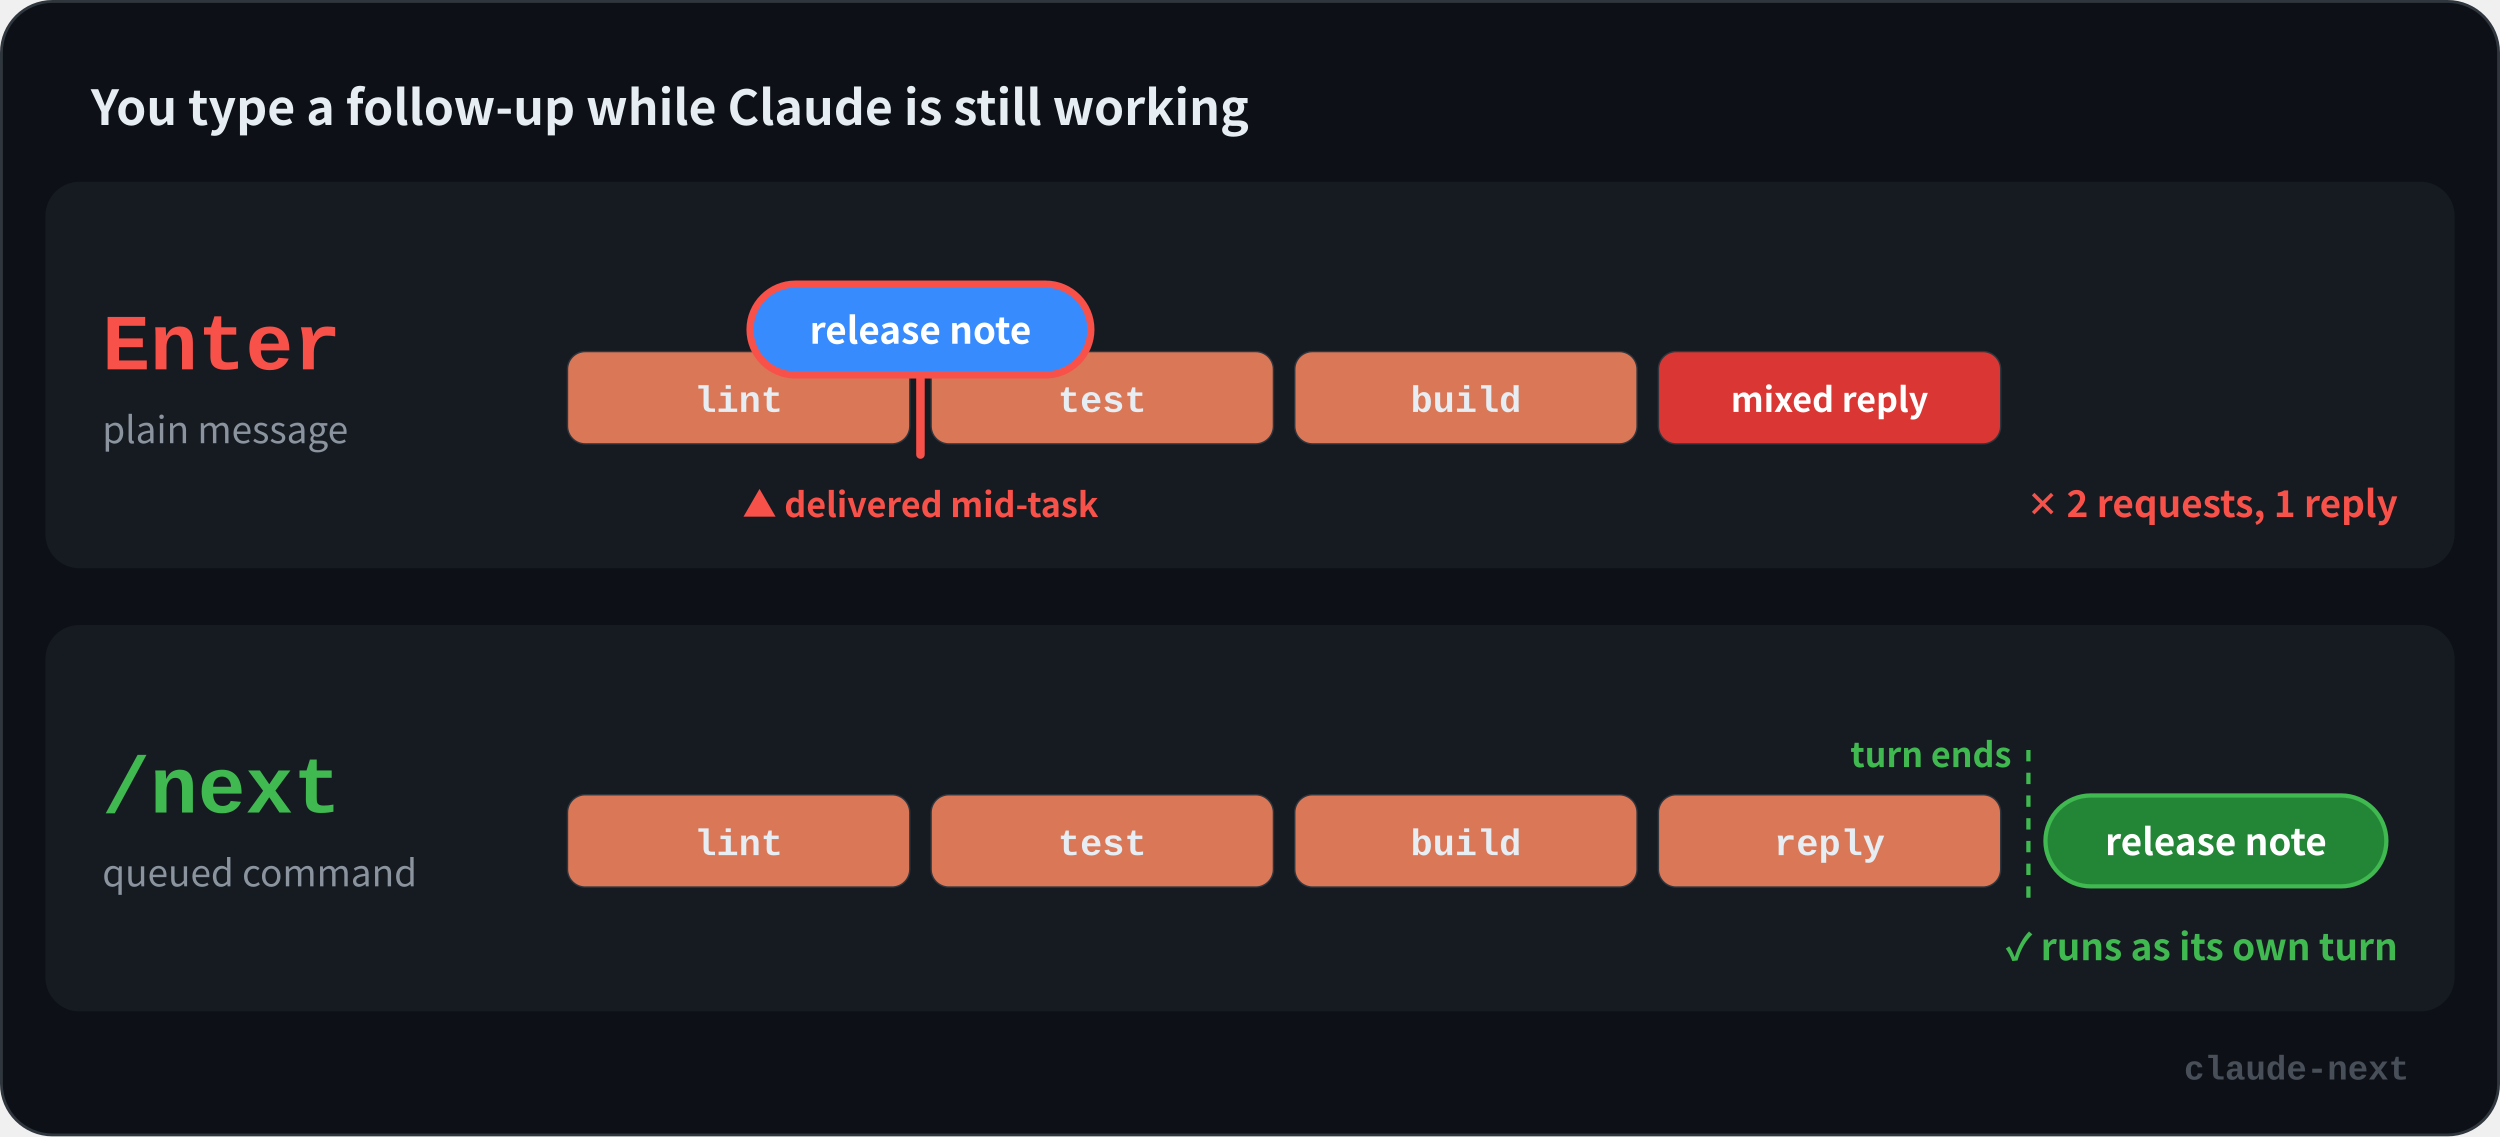
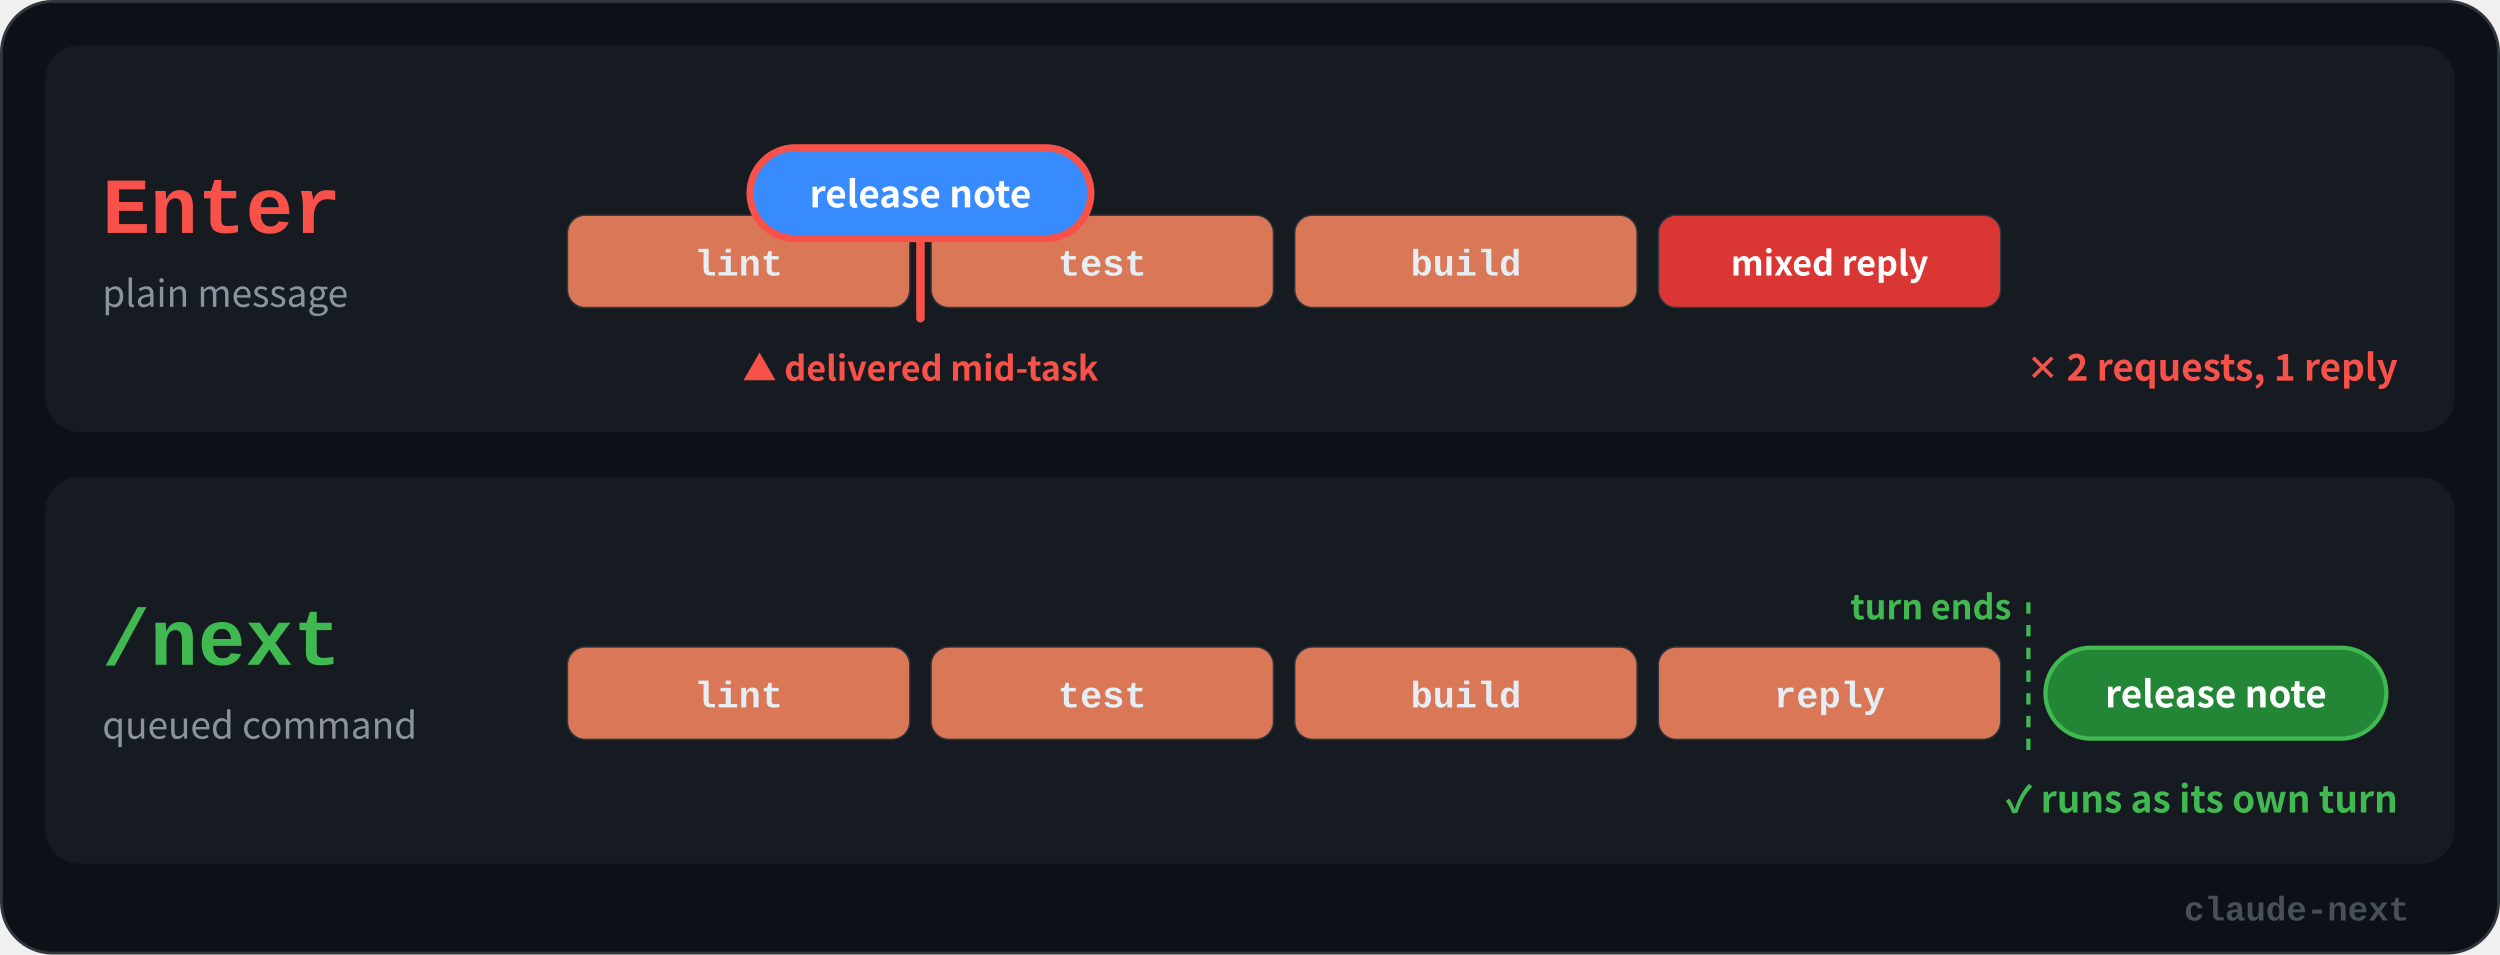
- <svg xmlns="http://www.w3.org/2000/svg" width="880" height="400" viewBox="0 0 880 400" role="img" lang="en">
+ <svg xmlns="http://www.w3.org/2000/svg" width="880" height="336" viewBox="0 0 880 336" role="img" lang="en">
  <style>
@keyframes p10{0.00%{transform:scaleX(1)} 18.86%{transform:scaleX(1)} 18.95%{transform:scaleX(0)} 21.05%{transform:scaleX(0)} 23.68%{transform:scaleX(0)} 38.60%{transform:scaleX(1)} 85.96%{transform:scaleX(1)} 100.00%{transform:scaleX(1)}}
.p10{animation:p10 11.4s linear infinite;transform-box:fill-box;transform-origin:0 50%}
@keyframes p11{0.00%{transform:scaleX(1)} 18.86%{transform:scaleX(1)} 18.95%{transform:scaleX(0)} 21.05%{transform:scaleX(0)} 38.60%{transform:scaleX(0)} 54.39%{transform:scaleX(1)} 85.96%{transform:scaleX(1)} 100.00%{transform:scaleX(1)}}
.p11{animation:p11 11.4s linear infinite;transform-box:fill-box;transform-origin:0 50%}
@keyframes p12{0.00%{transform:scaleX(1)} 18.86%{transform:scaleX(1)} 18.95%{transform:scaleX(0)} 21.05%{transform:scaleX(0)} 54.39%{transform:scaleX(0)} 68.42%{transform:scaleX(1)} 85.96%{transform:scaleX(1)} 100.00%{transform:scaleX(1)}}
.p12{animation:p12 11.4s linear infinite;transform-box:fill-box;transform-origin:0 50%}
@keyframes p13{0.00%{transform:scaleX(1)} 18.86%{transform:scaleX(1)} 18.95%{transform:scaleX(0)} 21.05%{transform:scaleX(0)} 68.42%{transform:scaleX(0)} 77.19%{transform:scaleX(1)} 85.96%{transform:scaleX(1)} 100.00%{transform:scaleX(1)}}
.p13{animation:p13 11.4s linear infinite;transform-box:fill-box;transform-origin:0 50%}
@keyframes mixfill{0.00%{fill:#da3633} 18.86%{fill:#da3633} 18.95%{fill:#d97757} 21.05%{fill:#d97757} 77.19%{fill:#d97757} 79.82%{fill:#da3633} 85.96%{fill:#da3633} 100.00%{fill:#da3633}}
.mixfill{animation:mixfill 11.4s linear infinite;}
@keyframes mixlabel0{0.00%{opacity:0} 18.86%{opacity:0} 18.95%{opacity:1} 21.05%{opacity:1} 77.19%{opacity:1} 79.82%{opacity:0} 85.96%{opacity:0} 100.00%{opacity:0}}
.mixlabel0{animation:mixlabel0 11.4s linear infinite;}
@keyframes mixlabel1{0.00%{opacity:1} 18.86%{opacity:1} 18.95%{opacity:0} 21.05%{opacity:0} 77.19%{opacity:0} 79.82%{opacity:1} 85.96%{opacity:1} 100.00%{opacity:1}}
.mixlabel1{animation:mixlabel1 11.4s linear infinite;}
@keyframes hint1{0.00%{opacity:0} 18.86%{opacity:0} 18.95%{opacity:0} 21.05%{opacity:0} 28.95%{opacity:0} 31.58%{opacity:1} 39.47%{opacity:1} 42.11%{opacity:0} 85.96%{opacity:0} 100.00%{opacity:0}}
.hint1{animation:hint1 11.4s linear infinite;}
@keyframes chip1{0.00%{transform:translate(0px,0px)} 18.86%{transform:translate(0px,0px)} 18.95%{transform:translate(448px,-22px)} 21.05%{transform:translate(448px,-22px)} 38.60%{transform:translate(448px,-22px)} 42.11%{transform:translate(0px,0px)} 85.96%{transform:translate(0px,0px)} 100.00%{transform:translate(0px,0px)}}
.chip1{animation:chip1 11.4s linear infinite;}
@keyframes hit{0.00%{stroke:#f85149} 18.86%{stroke:#f85149} 18.95%{stroke:#388bfd} 21.05%{stroke:#388bfd} 41.67%{stroke:#388bfd} 42.54%{stroke:#f85149} 85.96%{stroke:#f85149} 100.00%{stroke:#f85149}}
.hit{animation:hit 11.4s linear infinite;}
@keyframes mid{0.00%{opacity:1} 18.86%{opacity:1} 18.95%{opacity:0} 21.05%{opacity:0} 42.11%{opacity:0} 44.74%{opacity:1} 85.96%{opacity:1} 100.00%{opacity:1}}
.mid{animation:mid 11.4s linear infinite;}
@keyframes out1{0.00%{opacity:1} 18.86%{opacity:1} 18.95%{opacity:0} 21.05%{opacity:0} 78.95%{opacity:0} 81.58%{opacity:1} 85.96%{opacity:1} 100.00%{opacity:1}}
.out1{animation:out1 11.4s linear infinite;}
@keyframes chipin1{0.00%{opacity:1} 18.86%{opacity:1} 18.95%{opacity:0} 21.05%{opacity:0} 28.95%{opacity:0} 31.58%{opacity:1} 85.96%{opacity:1} 100.00%{opacity:1}}
.chipin1{animation:chipin1 11.4s linear infinite;}
@keyframes p20{0.00%{transform:scaleX(1)} 18.86%{transform:scaleX(1)} 18.95%{transform:scaleX(0)} 21.05%{transform:scaleX(0)} 23.68%{transform:scaleX(0)} 38.60%{transform:scaleX(1)} 85.96%{transform:scaleX(1)} 100.00%{transform:scaleX(1)}}
.p20{animation:p20 11.4s linear infinite;transform-box:fill-box;transform-origin:0 50%}
@keyframes p21{0.00%{transform:scaleX(1)} 18.86%{transform:scaleX(1)} 18.95%{transform:scaleX(0)} 21.05%{transform:scaleX(0)} 38.60%{transform:scaleX(0)} 54.39%{transform:scaleX(1)} 85.96%{transform:scaleX(1)} 100.00%{transform:scaleX(1)}}
.p21{animation:p21 11.4s linear infinite;transform-box:fill-box;transform-origin:0 50%}
@keyframes p22{0.00%{transform:scaleX(1)} 18.86%{transform:scaleX(1)} 18.95%{transform:scaleX(0)} 21.05%{transform:scaleX(0)} 54.39%{transform:scaleX(0)} 68.42%{transform:scaleX(1)} 85.96%{transform:scaleX(1)} 100.00%{transform:scaleX(1)}}
.p22{animation:p22 11.4s linear infinite;transform-box:fill-box;transform-origin:0 50%}
@keyframes p23{0.00%{transform:scaleX(1)} 18.86%{transform:scaleX(1)} 18.95%{transform:scaleX(0)} 21.05%{transform:scaleX(0)} 68.42%{transform:scaleX(0)} 77.19%{transform:scaleX(1)} 85.96%{transform:scaleX(1)} 100.00%{transform:scaleX(1)}}
.p23{animation:p23 11.4s linear infinite;transform-box:fill-box;transform-origin:0 50%}
@keyframes hint2{0.00%{opacity:0} 18.86%{opacity:0} 18.95%{opacity:0} 21.05%{opacity:0} 28.95%{opacity:0} 31.58%{opacity:1} 39.47%{opacity:1} 42.11%{opacity:0} 85.96%{opacity:0} 100.00%{opacity:0}}
.hint2{animation:hint2 11.4s linear infinite;}
@keyframes chip2{0.00%{transform:translate(0px,0px)} 18.86%{transform:translate(0px,0px)} 18.95%{transform:translate(-8px,-46px)} 21.05%{transform:translate(-8px,-46px)} 33.33%{transform:translate(-8px,-46px)} 36.84%{transform:translate(0px,0px)} 85.96%{transform:translate(0px,0px)} 100.00%{transform:translate(0px,0px)}}
.chip2{animation:chip2 11.4s linear infinite;}
@keyframes wait{0.00%{opacity:1} 18.86%{opacity:1} 18.95%{opacity:1} 21.05%{opacity:1} 36.84%{opacity:1} 43.86%{opacity:.45} 52.63%{opacity:1} 61.40%{opacity:.45} 70.18%{opacity:1} 85.96%{opacity:1} 100.00%{opacity:1}}
.wait{animation:wait 11.4s linear infinite;}
@keyframes go{0.00%{fill:#238636;stroke:#3fb950;stroke-dasharray:none} 18.86%{fill:#238636;stroke:#3fb950;stroke-dasharray:none} 18.95%{fill:#388bfd;stroke:#388bfd;stroke-dasharray:none} 21.05%{fill:#388bfd;stroke:#388bfd;stroke-dasharray:none} 36.84%{fill:#161b22;stroke:#8b949e;stroke-dasharray:5 4} 77.19%{fill:#161b22;stroke:#8b949e;stroke-dasharray:5 4} 79.82%{fill:#238636;stroke:#3fb950;stroke-dasharray:none} 85.96%{fill:#238636;stroke:#3fb950;stroke-dasharray:none} 100.00%{fill:#238636;stroke:#3fb950;stroke-dasharray:none}}
.go{animation:go 11.4s linear infinite;}
@keyframes queued{0.00%{opacity:0} 18.86%{opacity:0} 18.95%{opacity:0} 21.05%{opacity:0} 36.84%{opacity:0} 38.60%{opacity:1} 77.19%{opacity:1} 78.95%{opacity:0} 85.96%{opacity:0} 100.00%{opacity:0}}
.queued{animation:queued 11.4s linear infinite;}
@keyframes div{0.00%{opacity:1} 18.86%{opacity:1} 18.95%{opacity:0} 21.05%{opacity:0} 77.19%{opacity:0} 79.82%{opacity:1} 85.96%{opacity:1} 100.00%{opacity:1}}
.div{animation:div 11.4s linear infinite;}
@keyframes out2{0.00%{opacity:1} 18.86%{opacity:1} 18.95%{opacity:0} 21.05%{opacity:0} 80.70%{opacity:0} 83.33%{opacity:1} 85.96%{opacity:1} 100.00%{opacity:1}}
.out2{animation:out2 11.4s linear infinite;}
@keyframes chipin2{0.00%{opacity:1} 18.86%{opacity:1} 18.95%{opacity:0} 21.05%{opacity:0} 28.95%{opacity:0} 31.58%{opacity:1} 85.96%{opacity:1} 100.00%{opacity:1}}
.chipin2{animation:chipin2 11.4s linear infinite;}
@keyframes scene{0.00%{opacity:1} 15.79%{opacity:1} 18.42%{opacity:0} 20.18%{opacity:0} 21.93%{opacity:1} 100.00%{opacity:1}}
.scene{animation:scene 11.4s linear infinite;}
@media (prefers-reduced-motion: reduce) { * { animation: none !important; } }
</style>
-   <rect x="0.5" y="0.5" width="879" height="399" rx="18" fill="#0d1117" stroke="#30363d" />
+   <rect x="0.5" y="0.5" width="879" height="335" rx="18" fill="#0d1117" stroke="#30363d" />
  <g class="scene">
-     <text x="32" y="44" font-family="-apple-system,BlinkMacSystemFont,'Segoe UI','Apple SD Gothic Neo','Malgun Gothic','Hiragino Sans','Yu Gothic','Noto Sans CJK KR','Noto Sans CJK JP','Noto Sans',sans-serif" font-size="17" font-weight="600" fill="#e6edf3" text-anchor="start">You type a follow-up while Claude is still working</text>
-     <g transform="translate(0,64)">
+     <g transform="translate(0,16)">
      <rect x="16" y="0" width="848" height="136" rx="12" fill="#161b22" />
      <text x="36" y="66" font-family="ui-monospace,SFMono-Regular,'SF Mono',Menlo,Consolas,'Liberation Mono',monospace" font-size="28" font-weight="700" fill="#f85149" text-anchor="start">Enter</text>
      <text x="36" y="92" font-family="-apple-system,BlinkMacSystemFont,'Segoe UI','Apple SD Gothic Neo','Malgun Gothic','Hiragino Sans','Yu Gothic','Noto Sans CJK KR','Noto Sans CJK JP','Noto Sans',sans-serif" font-size="13" font-weight="400" fill="#8b949e" text-anchor="start">plain message</text>
      <rect x="200" y="60" width="120" height="32" rx="6" fill="#21262d" stroke="#30363d" />
      <rect class="p10" x="200" y="60" width="120" height="32" rx="6" fill="#d97757" />
      <text x="260.0" y="81" font-family="ui-monospace,SFMono-Regular,'SF Mono',Menlo,Consolas,'Liberation Mono',monospace" font-size="13" font-weight="600" fill="#e6edf3" text-anchor="middle">lint</text>
      <rect x="328" y="60" width="120" height="32" rx="6" fill="#21262d" stroke="#30363d" />
      <rect class="p11" x="328" y="60" width="120" height="32" rx="6" fill="#d97757" />
      <text x="388.0" y="81" font-family="ui-monospace,SFMono-Regular,'SF Mono',Menlo,Consolas,'Liberation Mono',monospace" font-size="13" font-weight="600" fill="#e6edf3" text-anchor="middle">test</text>
      <rect x="456" y="60" width="120" height="32" rx="6" fill="#21262d" stroke="#30363d" />
      <rect class="p12" x="456" y="60" width="120" height="32" rx="6" fill="#d97757" />
      <text x="516.0" y="81" font-family="ui-monospace,SFMono-Regular,'SF Mono',Menlo,Consolas,'Liberation Mono',monospace" font-size="13" font-weight="600" fill="#e6edf3" text-anchor="middle">build</text>
      <rect x="584" y="60" width="120" height="32" rx="6" fill="#21262d" stroke="#30363d" />
      <g class="p13">
        <rect class="mixfill" x="584" y="60" width="120" height="32" rx="6" fill="#da3633" />
      </g>
      <text x="644.0" y="81" font-family="ui-monospace,SFMono-Regular,'SF Mono',Menlo,Consolas,'Liberation Mono',monospace" font-size="13" font-weight="600" fill="#e6edf3" text-anchor="middle" class="mixlabel0" opacity="0">reply</text>
      <text x="644.0" y="81" font-family="-apple-system,BlinkMacSystemFont,'Segoe UI','Apple SD Gothic Neo','Malgun Gothic','Hiragino Sans','Yu Gothic','Noto Sans CJK KR','Noto Sans CJK JP','Noto Sans',sans-serif" font-size="12" font-weight="700" fill="#ffffff" text-anchor="middle" class="mixlabel1">mixed reply</text>
      <text x="702" y="34" font-family="-apple-system,BlinkMacSystemFont,'Segoe UI','Apple SD Gothic Neo','Malgun Gothic','Hiragino Sans','Yu Gothic','Noto Sans CJK KR','Noto Sans CJK JP','Noto Sans',sans-serif" font-size="12" font-weight="400" fill="#8b949e" text-anchor="end" class="hint1" opacity="0">typed mid-task</text>
      <line class="mid" x1="324" y1="66" x2="324" y2="96" stroke="#f85149" stroke-width="3" stroke-linecap="round" />
      <text x="324" y="118" font-family="-apple-system,BlinkMacSystemFont,'Segoe UI','Apple SD Gothic Neo','Malgun Gothic','Hiragino Sans','Yu Gothic','Noto Sans CJK KR','Noto Sans CJK JP','Noto Sans',sans-serif" font-size="12" font-weight="600" fill="#f85149" text-anchor="middle" class="mid">▲ delivered mid-task</text>
      <text x="844" y="118" font-family="-apple-system,BlinkMacSystemFont,'Segoe UI','Apple SD Gothic Neo','Malgun Gothic','Hiragino Sans','Yu Gothic','Noto Sans CJK KR','Noto Sans CJK JP','Noto Sans',sans-serif" font-size="13" font-weight="700" fill="#f85149" text-anchor="end" class="out1">✕  2 requests, 1 reply</text>
      <g class="chipin1">
        <g class="chip1">
          <rect x="264" y="36" width="120" height="32" rx="16" fill="#388bfd" stroke="#f85149" class="hit" stroke-width="2.5" />
          <text x="324.0" y="57" font-family="-apple-system,BlinkMacSystemFont,'Segoe UI','Apple SD Gothic Neo','Malgun Gothic','Hiragino Sans','Yu Gothic','Noto Sans CJK KR','Noto Sans CJK JP','Noto Sans',sans-serif" font-size="13" font-weight="600" fill="#ffffff" text-anchor="middle">release note</text>
        </g>
      </g>
    </g>
-     <g transform="translate(0,220)">
+     <g transform="translate(0,168)">
      <rect x="16" y="0" width="848" height="136" rx="12" fill="#161b22" />
      <text x="36" y="66" font-family="ui-monospace,SFMono-Regular,'SF Mono',Menlo,Consolas,'Liberation Mono',monospace" font-size="28" font-weight="700" fill="#3fb950" text-anchor="start">/next</text>
      <text x="36" y="92" font-family="-apple-system,BlinkMacSystemFont,'Segoe UI','Apple SD Gothic Neo','Malgun Gothic','Hiragino Sans','Yu Gothic','Noto Sans CJK KR','Noto Sans CJK JP','Noto Sans',sans-serif" font-size="13" font-weight="400" fill="#8b949e" text-anchor="start">queued command</text>
      <rect x="200" y="60" width="120" height="32" rx="6" fill="#21262d" stroke="#30363d" />
      <rect class="p20" x="200" y="60" width="120" height="32" rx="6" fill="#d97757" />
      <text x="260.0" y="81" font-family="ui-monospace,SFMono-Regular,'SF Mono',Menlo,Consolas,'Liberation Mono',monospace" font-size="13" font-weight="600" fill="#e6edf3" text-anchor="middle">lint</text>
      <rect x="328" y="60" width="120" height="32" rx="6" fill="#21262d" stroke="#30363d" />
      <rect class="p21" x="328" y="60" width="120" height="32" rx="6" fill="#d97757" />
      <text x="388.0" y="81" font-family="ui-monospace,SFMono-Regular,'SF Mono',Menlo,Consolas,'Liberation Mono',monospace" font-size="13" font-weight="600" fill="#e6edf3" text-anchor="middle">test</text>
      <rect x="456" y="60" width="120" height="32" rx="6" fill="#21262d" stroke="#30363d" />
      <rect class="p22" x="456" y="60" width="120" height="32" rx="6" fill="#d97757" />
      <text x="516.0" y="81" font-family="ui-monospace,SFMono-Regular,'SF Mono',Menlo,Consolas,'Liberation Mono',monospace" font-size="13" font-weight="600" fill="#e6edf3" text-anchor="middle">build</text>
      <rect x="584" y="60" width="120" height="32" rx="6" fill="#21262d" stroke="#30363d" />
      <rect class="p23" x="584" y="60" width="120" height="32" rx="6" fill="#d97757" />
      <text x="644.0" y="81" font-family="ui-monospace,SFMono-Regular,'SF Mono',Menlo,Consolas,'Liberation Mono',monospace" font-size="13" font-weight="600" fill="#e6edf3" text-anchor="middle">reply</text>
      <text x="702" y="34" font-family="-apple-system,BlinkMacSystemFont,'Segoe UI','Apple SD Gothic Neo','Malgun Gothic','Hiragino Sans','Yu Gothic','Noto Sans CJK KR','Noto Sans CJK JP','Noto Sans',sans-serif" font-size="12" font-weight="400" fill="#8b949e" text-anchor="end" class="hint2" opacity="0">typed mid-task</text>
      <text x="780.0" y="50" font-family="-apple-system,BlinkMacSystemFont,'Segoe UI','Apple SD Gothic Neo','Malgun Gothic','Hiragino Sans','Yu Gothic','Noto Sans CJK KR','Noto Sans CJK JP','Noto Sans',sans-serif" font-size="12" font-weight="600" fill="#8b949e" text-anchor="middle" class="queued" opacity="0">queued …</text>
      <g class="div">
        <line x1="714" y1="44" x2="714" y2="100" stroke="#3fb950" stroke-width="1.5" stroke-dasharray="4 4" />
        <text x="708" y="50" font-family="-apple-system,BlinkMacSystemFont,'Segoe UI','Apple SD Gothic Neo','Malgun Gothic','Hiragino Sans','Yu Gothic','Noto Sans CJK KR','Noto Sans CJK JP','Noto Sans',sans-serif" font-size="12" font-weight="600" fill="#3fb950" text-anchor="end">turn ends</text>
      </g>
      <text x="844" y="118" font-family="-apple-system,BlinkMacSystemFont,'Segoe UI','Apple SD Gothic Neo','Malgun Gothic','Hiragino Sans','Yu Gothic','Noto Sans CJK KR','Noto Sans CJK JP','Noto Sans',sans-serif" font-size="13" font-weight="700" fill="#3fb950" text-anchor="end" class="out2">✓  runs as its own turn</text>
      <g class="chipin2">
        <g class="chip2 wait">
          <rect x="720" y="60" width="120" height="32" rx="16" fill="#238636" class="go" stroke="#3fb950" stroke-width="1.5" />
          <text x="780.0" y="81" font-family="-apple-system,BlinkMacSystemFont,'Segoe UI','Apple SD Gothic Neo','Malgun Gothic','Hiragino Sans','Yu Gothic','Noto Sans CJK KR','Noto Sans CJK JP','Noto Sans',sans-serif" font-size="13" font-weight="600" fill="#ffffff" text-anchor="middle">release note</text>
        </g>
      </g>
    </g>
-     <text x="848" y="380" font-family="ui-monospace,SFMono-Regular,'SF Mono',Menlo,Consolas,'Liberation Mono',monospace" font-size="12" font-weight="600" fill="#484f58" text-anchor="end">claude-next</text>
+     <text x="848" y="324" font-family="ui-monospace,SFMono-Regular,'SF Mono',Menlo,Consolas,'Liberation Mono',monospace" font-size="12" font-weight="600" fill="#484f58" text-anchor="end">claude-next</text>
  </g>
</svg>
